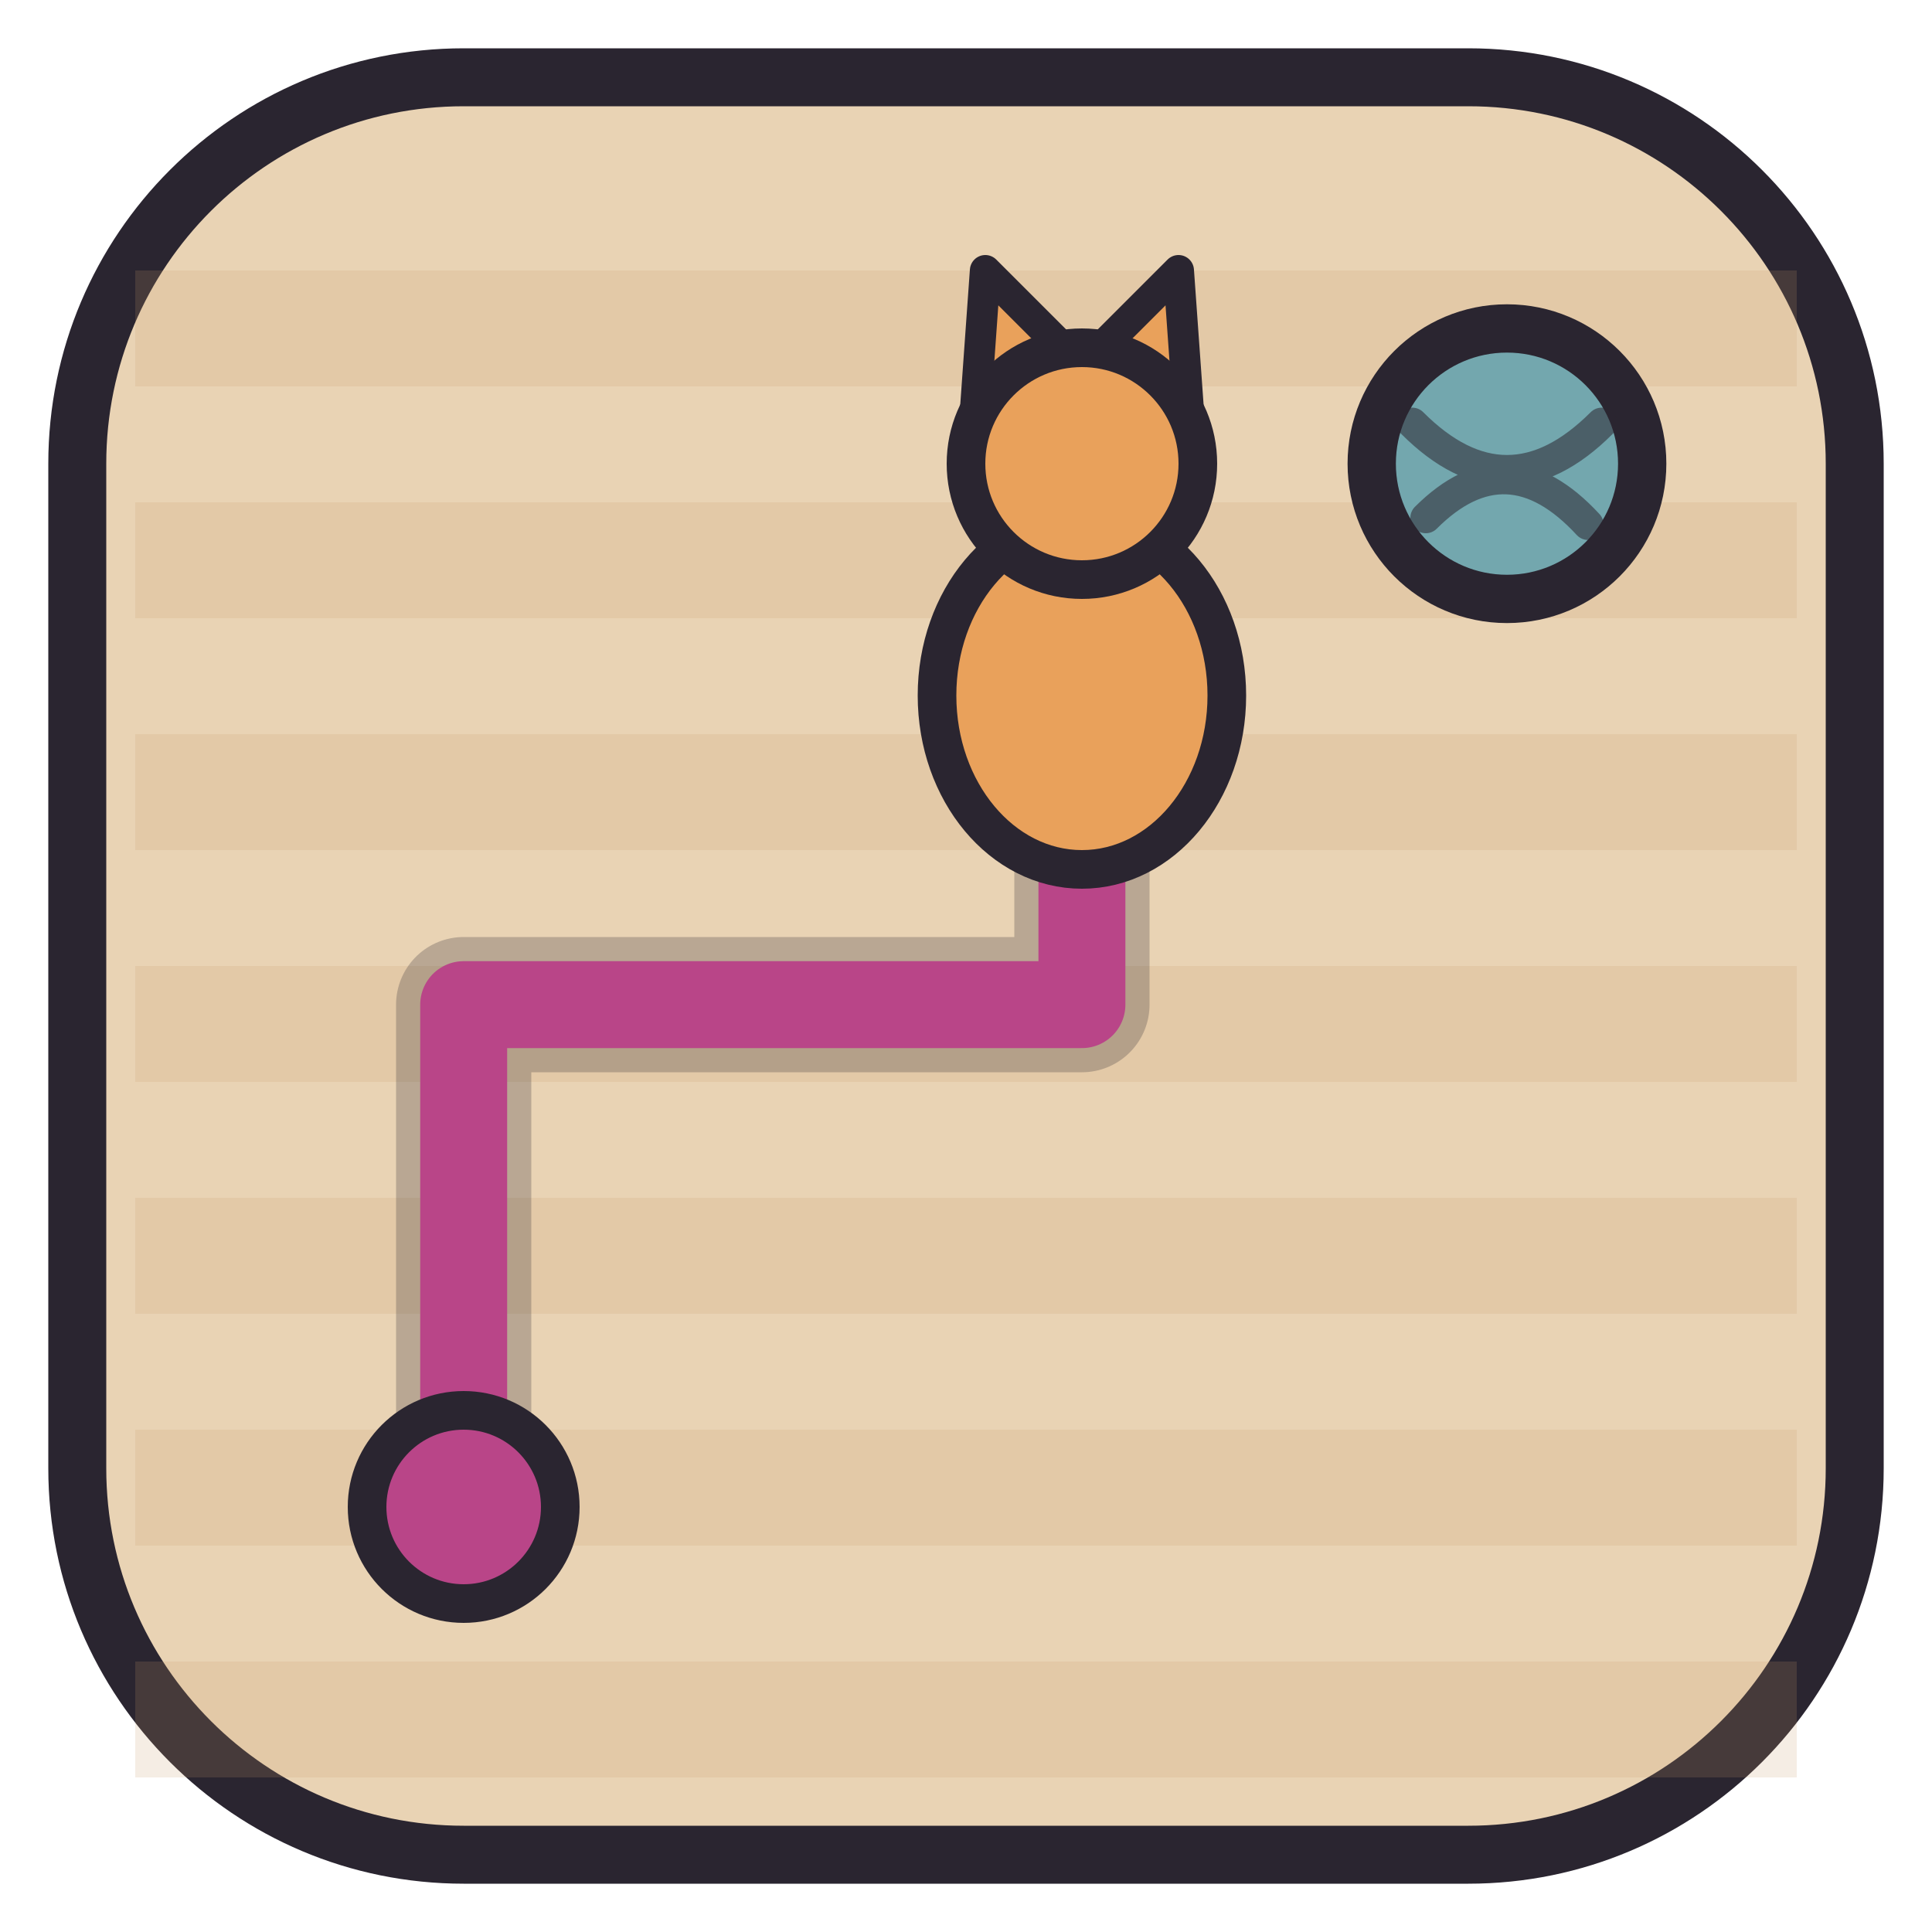
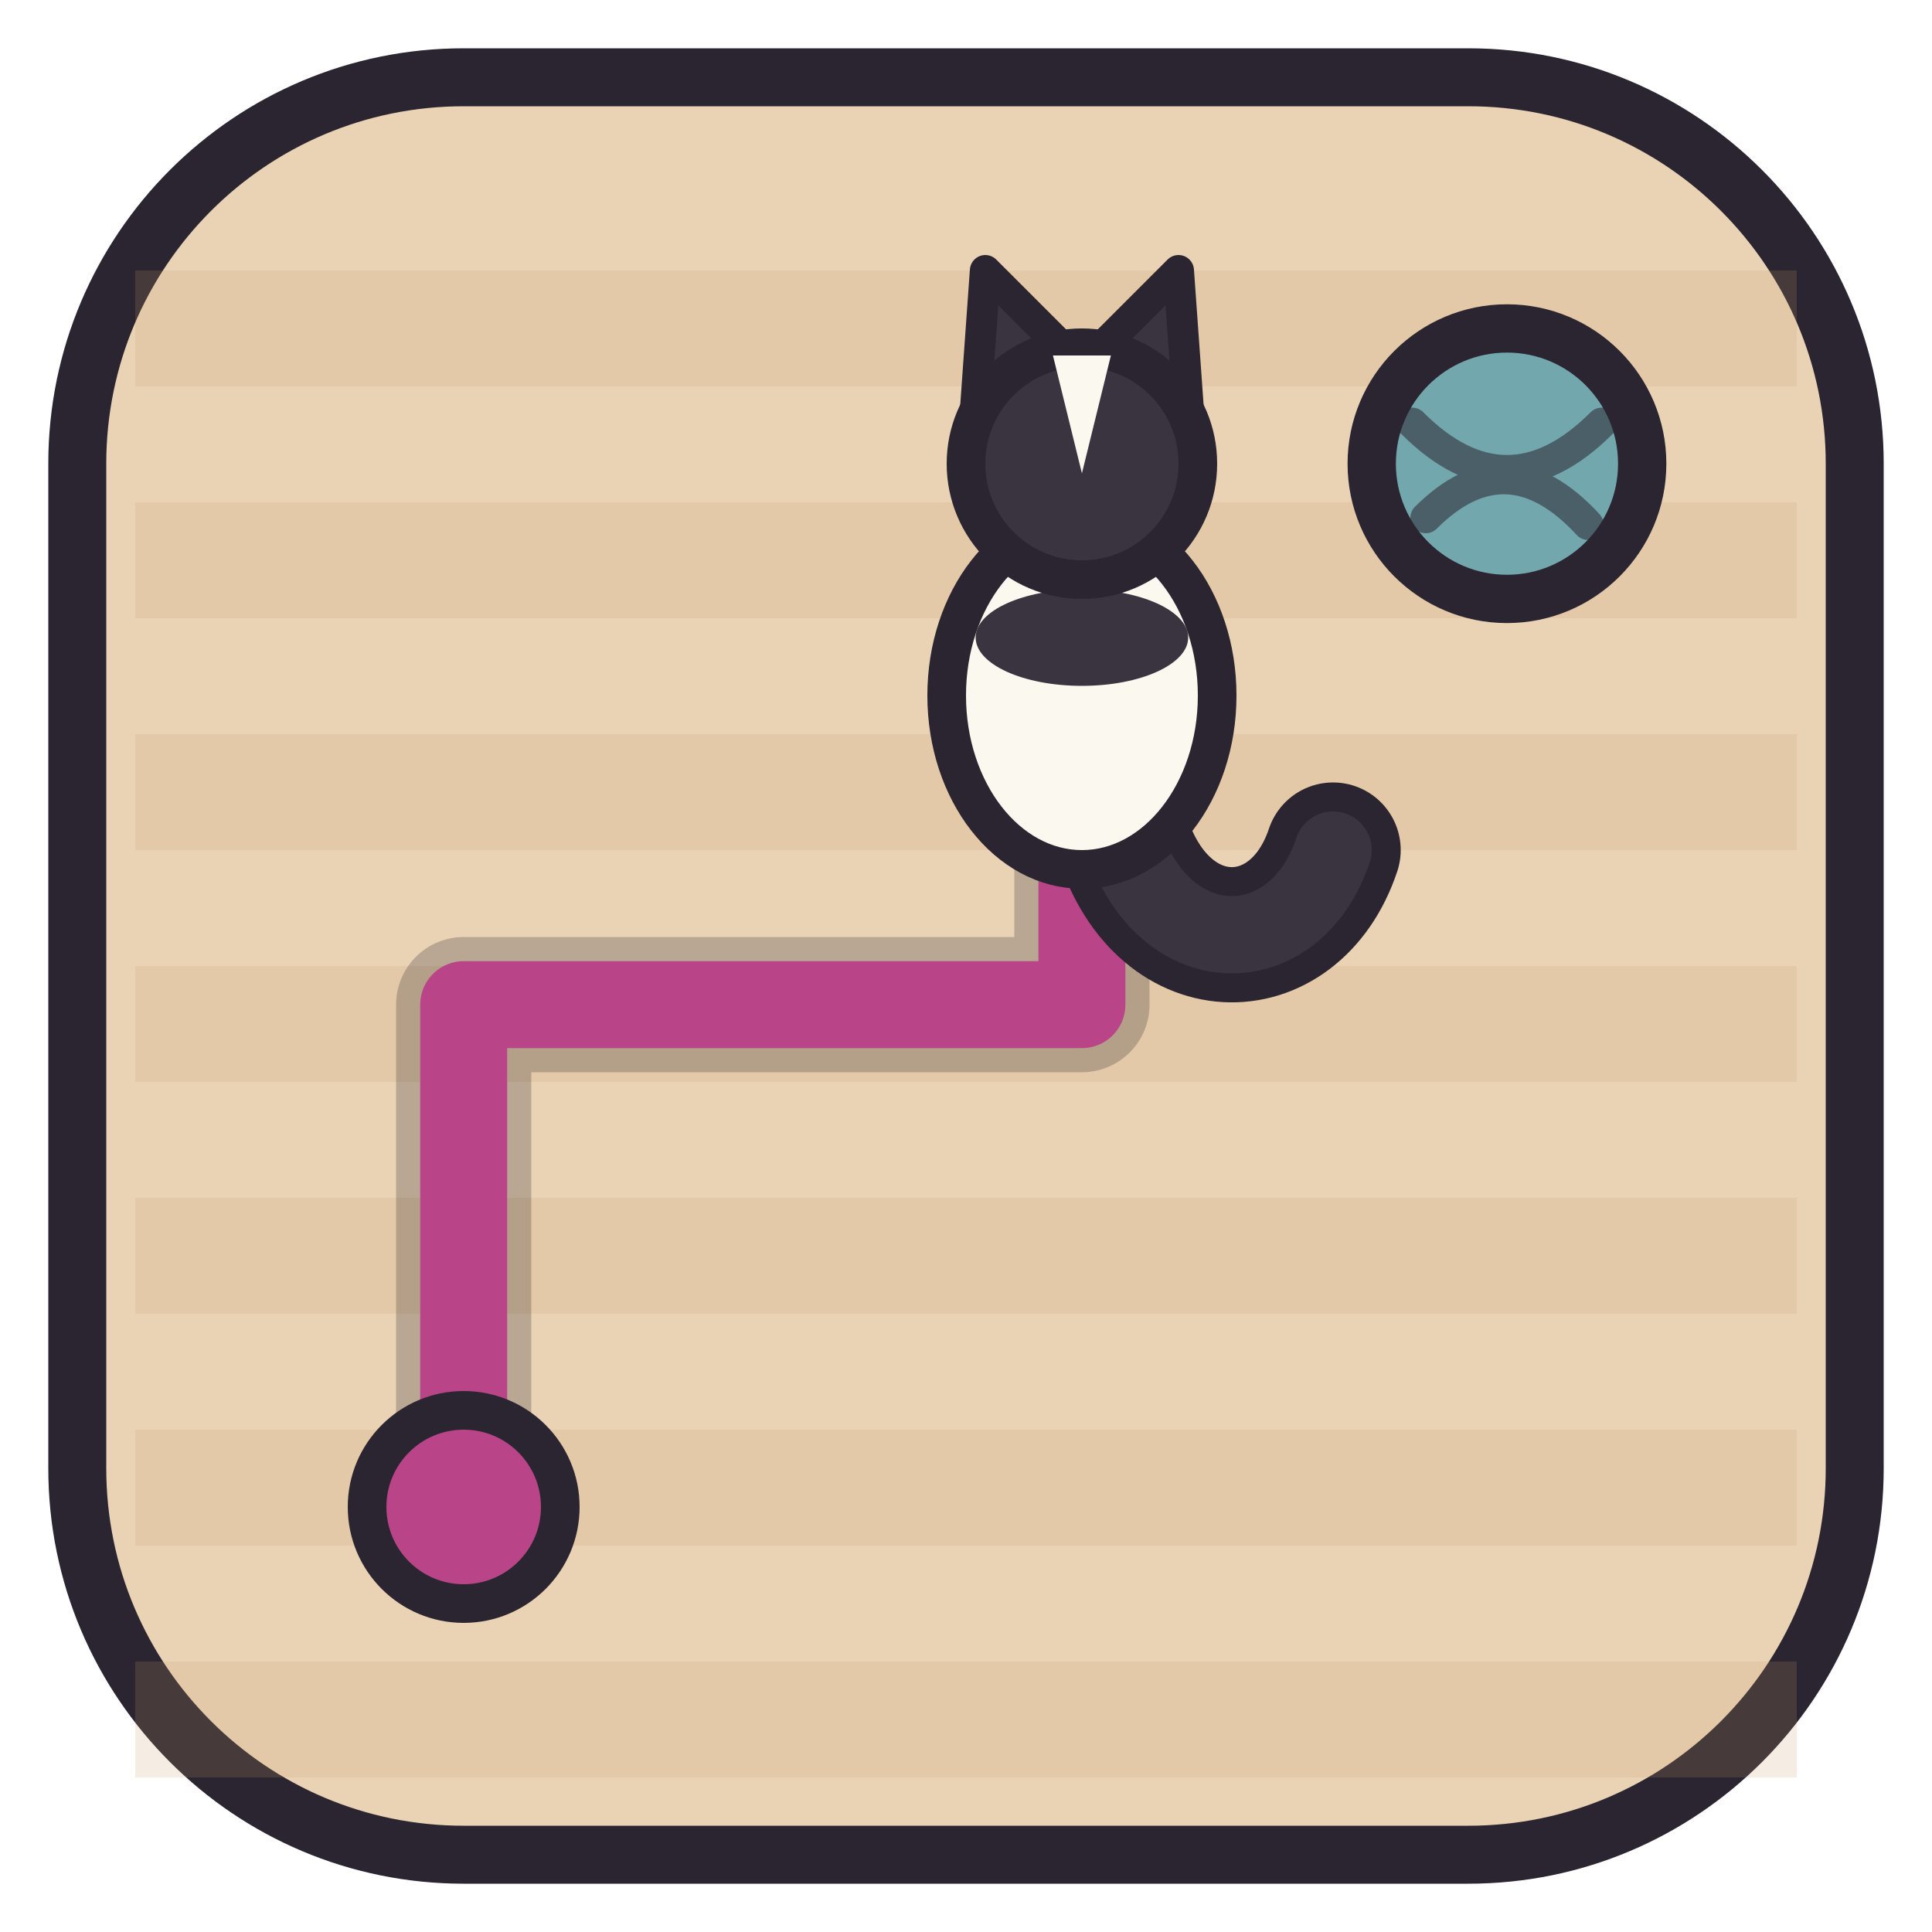
<svg xmlns="http://www.w3.org/2000/svg" viewBox="0 0 100 100">
  <rect x="4" y="4" width="92" height="92" rx="20" fill="#E9D3B4" stroke="#2A2530" stroke-width="3" />
  <rect x="7" y="14" width="86" height="6" fill="#C99A6B" opacity=".18" />
  <rect x="7" y="26" width="86" height="6" fill="#C99A6B" opacity=".18" />
  <rect x="7" y="38" width="86" height="6" fill="#C99A6B" opacity=".18" />
  <rect x="7" y="50" width="86" height="6" fill="#C99A6B" opacity=".18" />
  <rect x="7" y="62" width="86" height="6" fill="#C99A6B" opacity=".18" />
  <rect x="7" y="74" width="86" height="6" fill="#C99A6B" opacity=".18" />
  <rect x="7" y="86" width="86" height="6" fill="#C99A6B" opacity=".18" />
  <path d="M24 76 L24 52 L56 52 L56 34" fill="none" stroke="#2A2530" stroke-opacity=".25" stroke-width="7" stroke-linecap="round" stroke-linejoin="round" />
  <path d="M24 76 L24 52 L56 52 L56 34" fill="none" stroke="#B94588" stroke-width="4.5" stroke-linecap="round" stroke-linejoin="round" />
  <circle cx="24" cy="78" r="5" fill="#B94588" stroke="#2A2530" stroke-width="2" />
  <g transform="translate(56 30)">
-     <ellipse cx="0" cy="6" rx="7.5" ry="9" fill="#E9A15B" stroke="#2A2530" stroke-width="2" />
-     <path d="M-5.5 -9 L-5 -16 L-1 -12 Z M5.5 -9 L5 -16 L1 -12 Z" fill="#E9A15B" stroke="#2A2530" stroke-width="1.6" stroke-linejoin="round" />
-     <circle cx="0" cy="-6" r="6" fill="#E9A15B" stroke="#2A2530" stroke-width="2" />
+     <path d="M2 13 C4 20 11 20 13 14" fill="none" stroke="#2A2530" stroke-width="7" stroke-linecap="round" />
+     <path d="M2 13 C4 20 11 20 13 14" fill="none" stroke="#3A3440" stroke-width="4" stroke-linecap="round" />
+     <ellipse cx="0" cy="6" rx="7" ry="9" fill="#FBF8F0" stroke="#2A2530" stroke-width="2" />
+     <ellipse cx="0" cy="3" rx="5.5" ry="2.5" fill="#3A3440" />
+     <path d="M-5.5 -9 L-5 -16 L-1 -12 Z M5.5 -9 L5 -16 L1 -12 Z" fill="#3A3440" stroke="#2A2530" stroke-width="1.6" stroke-linejoin="round" />
+     <circle cx="0" cy="-6" r="6" fill="#3A3440" stroke="#2A2530" stroke-width="2" />
+     <path d="M-1.5 -11.6 L0 -5.5 L1.5 -11.6Z" fill="#FBF8F0" />
  </g>
  <circle cx="78" cy="24" r="7" fill="#73A7AE" stroke="#2A2530" stroke-width="2.5" />
  <path d="M73.1 21.9Q78 26.8 82.9 21.9M73.8 26.8Q78 22.6 82.2 27.15" fill="none" stroke="#2A2530" stroke-width="1.6" stroke-linecap="round" opacity=".55" />
</svg>
